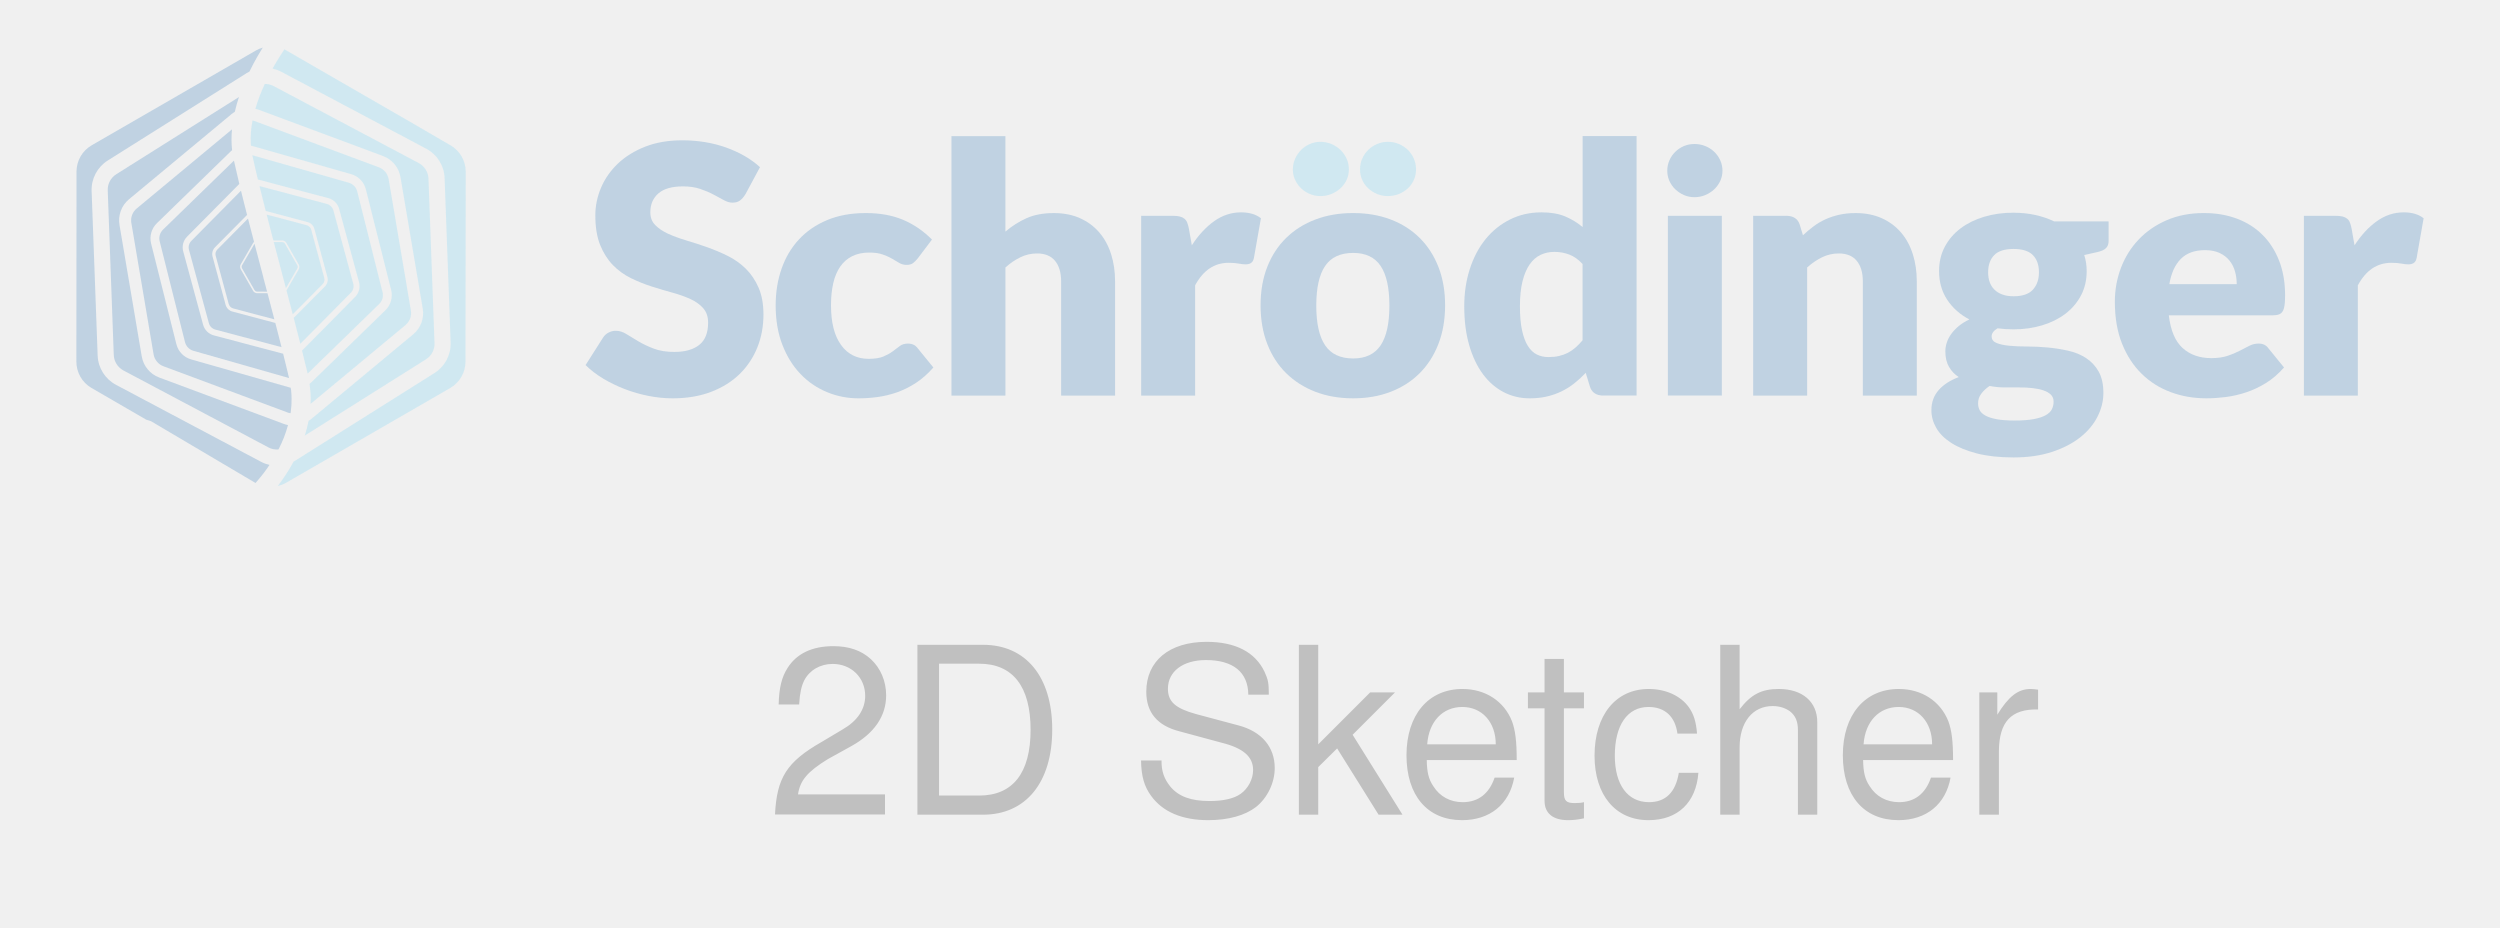
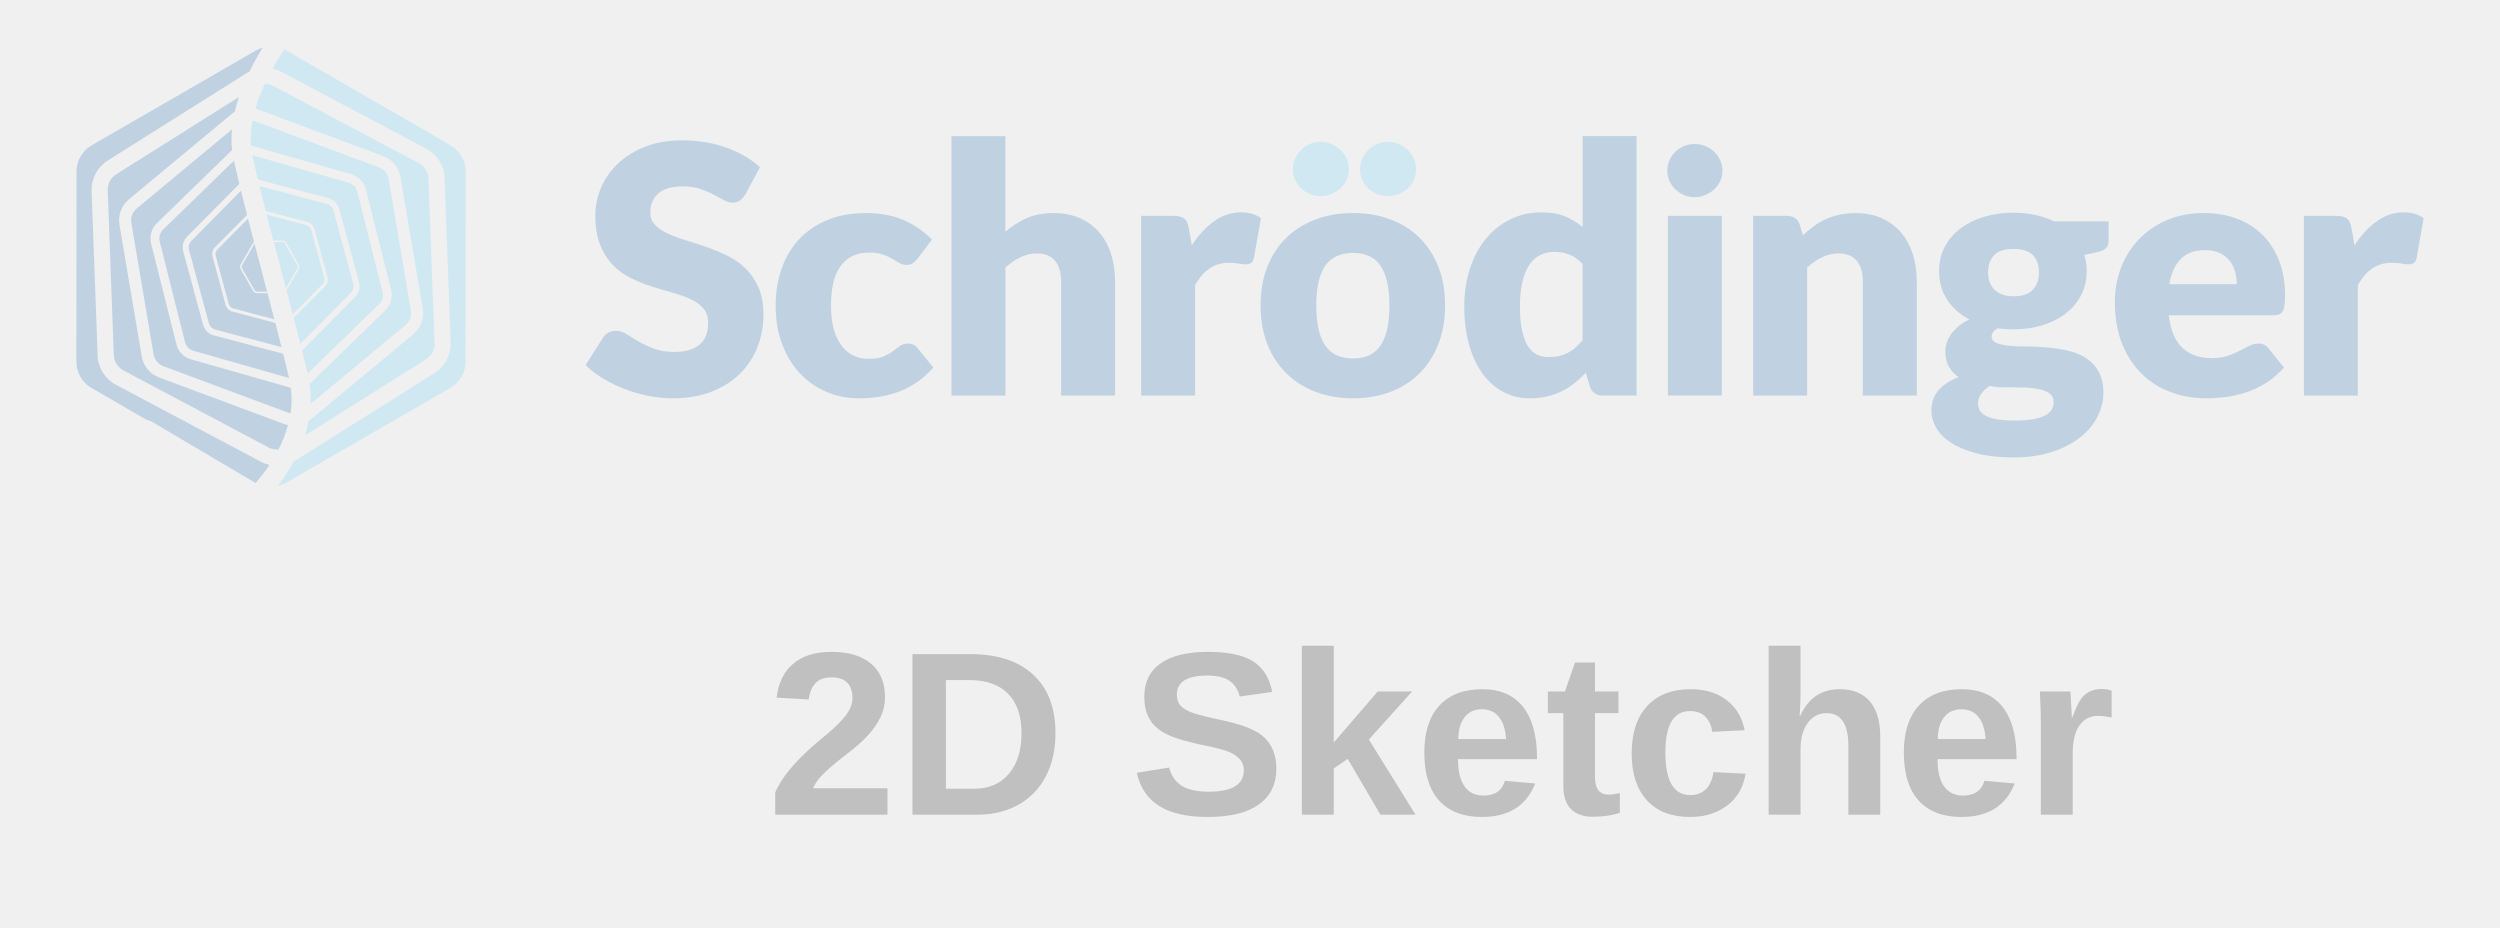
<svg xmlns="http://www.w3.org/2000/svg" id="Layer_1" viewBox="0 0 171.519 63.636">
  <defs>
-     <style>.cls-1{fill:none;}.cls-2{fill:#005baa;}.cls-3{fill:#fff;}.cls-4{fill:#52caf5;}.cls-5{opacity:.2;}.cls-6{font-family:Helvetica-Bold, Helvetica;font-size:16px;}</style>
+     <style>.cls-1{fill:none;}.cls-2{fill:#005baa;}.cls-3{fill:#fff;}.cls-4{fill:#52caf5;}.cls-5{opacity:.2;}.cls-6{font-family:Arial;font-weight:bold;font-size:16px;}</style>
  </defs>
  <g class="cls-5">
    <g>
      <g>
        <path class="cls-2" d="M51.138,13.333c-.119,.191-.245,.333-.376,.428-.132,.095-.301,.143-.508,.143-.183,0-.38-.057-.591-.172-.211-.115-.45-.244-.717-.387-.267-.143-.571-.271-.913-.386-.343-.115-.733-.172-1.171-.172-.756,0-1.319,.16-1.69,.481-.37,.321-.555,.755-.555,1.302,0,.349,.112,.638,.334,.868,.223,.23,.516,.428,.878,.595,.362,.166,.776,.319,1.242,.458s.941,.293,1.427,.463c.485,.171,.961,.371,1.427,.601,.466,.23,.879,.523,1.242,.88,.362,.357,.655,.791,.878,1.302s.334,1.128,.334,1.849c0,.8-.139,1.55-.418,2.247-.279,.697-.683,1.306-1.212,1.825-.53,.519-1.182,.927-1.958,1.225-.776,.297-1.658,.446-2.645,.446-.541,0-1.092-.056-1.654-.166-.561-.111-1.105-.267-1.63-.47-.526-.202-1.019-.442-1.481-.719-.462-.277-.864-.587-1.206-.927l1.194-1.878c.087-.143,.211-.258,.37-.345,.159-.087,.33-.131,.513-.131,.239,0,.479,.076,.723,.226,.243,.151,.517,.318,.824,.5,.306,.182,.659,.349,1.057,.5,.398,.151,.868,.226,1.409,.226,.732,0,1.302-.16,1.708-.482,.406-.321,.609-.83,.609-1.528,0-.404-.112-.733-.334-.987s-.516-.464-.878-.63c-.362-.166-.774-.313-1.236-.44-.462-.126-.935-.267-1.421-.422-.486-.154-.96-.345-1.421-.571-.462-.226-.874-.523-1.236-.892-.362-.369-.655-.829-.878-1.379s-.334-1.231-.334-2.039c0-.65,.132-1.284,.394-1.902,.263-.618,.649-1.169,1.158-1.653,.51-.484,1.135-.87,1.875-1.16s1.589-.434,2.544-.434c.533,0,1.053,.042,1.558,.125,.505,.083,.985,.206,1.439,.368s.878,.357,1.272,.583,.746,.482,1.057,.767l-1.003,1.867Z" />
        <path class="cls-2" d="M62.96,17.733c-.112,.135-.219,.242-.323,.321-.104,.079-.251,.119-.442,.119-.183,0-.348-.044-.496-.131-.147-.087-.312-.184-.495-.292-.183-.107-.398-.204-.645-.291-.247-.087-.553-.131-.919-.131-.454,0-.846,.083-1.176,.249-.331,.166-.603,.405-.818,.714-.215,.309-.374,.688-.478,1.136-.104,.448-.155,.953-.155,1.516,0,1.181,.229,2.088,.687,2.723,.458,.635,1.088,.952,1.893,.952,.43,0,.77-.053,1.021-.161,.251-.107,.464-.226,.639-.356s.336-.252,.484-.363c.147-.111,.333-.166,.555-.166,.294,0,.517,.107,.669,.321l1.075,1.319c-.382,.436-.784,.791-1.206,1.065-.422,.273-.854,.487-1.296,.642-.442,.154-.886,.261-1.332,.321s-.88,.089-1.302,.089c-.756,0-1.479-.143-2.167-.428-.689-.286-1.294-.699-1.815-1.243-.521-.543-.935-1.211-1.242-2.004-.306-.792-.46-1.696-.46-2.711,0-.888,.133-1.718,.4-2.491,.267-.773,.661-1.443,1.182-2.009,.521-.567,1.166-1.013,1.935-1.338s1.658-.488,2.669-.488c.971,0,1.823,.154,2.556,.464,.732,.309,1.393,.761,1.982,1.356l-.979,1.296Z" />
        <path class="cls-2" d="M65.277,27.138V9.338h3.702v6.552c.446-.381,.929-.688,1.451-.921,.521-.234,1.144-.351,1.869-.351,.676,0,1.276,.117,1.797,.351,.521,.234,.961,.558,1.32,.975,.358,.416,.629,.912,.812,1.486s.275,1.199,.275,1.873v7.836h-3.702v-7.836c0-.602-.139-1.071-.418-1.409-.279-.337-.689-.505-1.23-.505-.406,0-.788,.087-1.146,.261-.358,.174-.701,.408-1.027,.702v8.787h-3.702Z" />
        <path class="cls-2" d="M78.293,27.138V14.807h2.197c.183,0,.336,.016,.46,.048,.123,.032,.227,.082,.31,.149s.147,.157,.191,.267c.044,.111,.082,.246,.114,.405l.203,1.153c.454-.697,.963-1.249,1.529-1.653,.565-.405,1.182-.607,1.851-.607,.565,0,1.019,.135,1.361,.405l-.478,2.711c-.032,.167-.096,.283-.191,.351s-.223,.101-.382,.101c-.135,0-.294-.018-.478-.053-.183-.036-.414-.053-.693-.053-.972,0-1.736,.515-2.293,1.546v7.562h-3.702Z" />
        <path class="cls-2" d="M92.839,14.617c.939,0,1.795,.147,2.568,.44,.772,.293,1.435,.714,1.988,1.26,.553,.547,.983,1.211,1.29,1.992,.306,.781,.46,1.659,.46,2.634,0,.983-.153,1.869-.46,2.657-.306,.789-.736,1.459-1.29,2.01-.553,.551-1.216,.975-1.988,1.272-.772,.297-1.628,.446-2.568,.446-.948,0-1.809-.148-2.586-.446-.776-.298-1.445-.722-2.006-1.272-.561-.551-.995-1.221-1.302-2.01-.307-.788-.46-1.674-.46-2.657,0-.975,.153-1.853,.46-2.634,.306-.78,.74-1.445,1.302-1.992,.561-.547,1.23-.967,2.006-1.26s1.638-.44,2.586-.44Zm0,9.976c.852,0,1.479-.299,1.881-.898,.402-.598,.603-1.508,.603-2.728s-.201-2.128-.603-2.723c-.402-.595-1.029-.892-1.881-.892-.876,0-1.517,.297-1.923,.892-.406,.595-.609,1.502-.609,2.723s.203,2.13,.609,2.728c.406,.599,1.047,.898,1.923,.898Z" />
        <path class="cls-2" d="M109.987,27.138c-.231,0-.424-.051-.579-.154-.155-.103-.265-.258-.328-.464l-.287-.939c-.247,.261-.506,.5-.776,.714-.271,.214-.563,.398-.878,.553-.315,.154-.653,.273-1.015,.356-.362,.083-.754,.125-1.176,.125-.645,0-1.242-.143-1.791-.428-.549-.286-1.023-.698-1.421-1.237s-.711-1.199-.937-1.98c-.227-.78-.34-1.671-.34-2.669,0-.92,.127-1.774,.382-2.563,.255-.788,.615-1.47,1.081-2.045,.466-.575,1.025-1.024,1.678-1.35s1.373-.488,2.162-.488c.637,0,1.176,.093,1.618,.279,.442,.186,.842,.43,1.2,.731v-6.242h3.702V27.138h-2.293Zm-3.75-2.64c.271,0,.515-.025,.734-.077,.219-.051,.42-.125,.603-.22,.183-.095,.356-.214,.519-.356,.163-.143,.324-.309,.484-.5v-5.232c-.286-.309-.591-.525-.913-.648-.323-.123-.663-.184-1.021-.184-.342,0-.657,.068-.943,.202-.287,.135-.536,.35-.746,.648-.211,.297-.376,.684-.496,1.159-.119,.476-.179,1.05-.179,1.724,0,.65,.048,1.197,.143,1.641s.229,.803,.4,1.076c.171,.274,.376,.47,.615,.589s.505,.178,.8,.178Z" />
        <path class="cls-2" d="M118.174,11.714c0,.249-.051,.482-.152,.701-.101,.218-.24,.41-.415,.575s-.38,.296-.612,.393c-.233,.097-.481,.146-.744,.146-.257,0-.496-.049-.719-.146-.223-.098-.42-.229-.592-.393s-.307-.356-.405-.575c-.098-.218-.147-.452-.147-.701,0-.256,.049-.494,.147-.716,.098-.222,.233-.417,.405-.585s.369-.299,.592-.393c.223-.094,.462-.141,.719-.141,.263,0,.511,.047,.744,.141,.233,.094,.437,.225,.612,.393s.314,.363,.415,.585c.101,.222,.152,.46,.152,.716Zm-.043,3.093v12.331h-3.702V14.807h3.702Z" />
        <path class="cls-2" d="M120.28,27.138V14.807h2.293c.231,0,.424,.052,.579,.155,.155,.103,.264,.258,.328,.463l.215,.714c.239-.222,.485-.428,.74-.618,.255-.19,.527-.35,.818-.481,.29-.131,.605-.234,.944-.309,.338-.075,.706-.113,1.105-.113,.676,0,1.276,.117,1.797,.351,.521,.234,.961,.558,1.32,.975,.358,.416,.629,.912,.812,1.486s.275,1.199,.275,1.873v7.836h-3.702v-7.836c0-.602-.139-1.071-.418-1.409-.279-.337-.689-.505-1.23-.505-.406,0-.788,.087-1.146,.261-.358,.174-.701,.408-1.027,.702v8.787h-3.702Z" />
        <path class="cls-2" d="M138.145,14.594c.525,0,1.021,.052,1.487,.154,.466,.103,.897,.25,1.296,.44h3.738v1.344c0,.206-.058,.368-.173,.487-.116,.119-.313,.21-.591,.274l-.907,.202c.111,.357,.167,.725,.167,1.106,0,.618-.129,1.173-.388,1.665s-.613,.909-1.063,1.254c-.45,.345-.981,.611-1.594,.797-.613,.186-1.27,.279-1.97,.279-.39,0-.757-.024-1.099-.071-.271,.16-.406,.344-.406,.552s.109,.358,.328,.45c.219,.092,.508,.156,.866,.192,.358,.036,.768,.054,1.23,.054,.462,0,.932,.022,1.409,.066s.947,.117,1.409,.221c.462,.103,.872,.27,1.23,.501s.647,.539,.866,.925c.219,.386,.328,.877,.328,1.473,0,.557-.135,1.101-.406,1.634-.271,.532-.669,1.006-1.194,1.419-.526,.413-1.17,.745-1.935,.996s-1.64,.376-2.627,.376c-.972,0-1.809-.092-2.514-.274-.705-.182-1.29-.423-1.756-.72-.466-.298-.81-.641-1.033-1.03s-.334-.793-.334-1.214c0-.548,.167-1.01,.502-1.387,.334-.376,.792-.672,1.373-.887-.279-.182-.501-.415-.668-.701-.167-.285-.251-.645-.251-1.08,0-.182,.032-.374,.096-.576s.163-.398,.299-.588c.135-.19,.306-.372,.513-.547,.207-.174,.454-.328,.74-.463-.645-.341-1.152-.793-1.523-1.356s-.555-1.217-.555-1.962c0-.618,.131-1.175,.394-1.671,.263-.495,.623-.915,1.081-1.26,.458-.345,.997-.61,1.618-.797,.621-.186,1.294-.279,2.018-.279Zm2.747,12.97c0-.203-.062-.365-.185-.485-.123-.121-.29-.219-.501-.292s-.458-.126-.74-.158c-.283-.032-.587-.049-.913-.049h-1.015c-.35,0-.697-.034-1.039-.101-.231,.159-.42,.336-.567,.53-.147,.195-.221,.415-.221,.662,0,.175,.038,.334,.113,.477s.209,.266,.4,.369c.191,.103,.448,.185,.77,.245,.323,.059,.73,.089,1.224,.089,.533,0,.971-.032,1.313-.097s.615-.153,.818-.267c.203-.113,.344-.249,.424-.407,.08-.158,.119-.33,.119-.516Zm-2.747-7.238c.613,0,1.057-.153,1.331-.458s.412-.699,.412-1.183c0-.5-.137-.892-.412-1.177s-.718-.428-1.331-.428-1.057,.143-1.332,.428-.412,.678-.412,1.177c0,.238,.034,.456,.101,.654,.068,.198,.173,.37,.317,.517,.143,.147,.324,.262,.543,.345s.48,.125,.782,.125Z" />
        <path class="cls-2" d="M151.21,14.617c.82,0,1.57,.127,2.251,.381,.681,.254,1.266,.622,1.755,1.106,.49,.484,.872,1.076,1.147,1.778,.275,.701,.412,1.496,.412,2.384,0,.278-.012,.503-.036,.678s-.067,.313-.131,.416c-.064,.103-.15,.174-.257,.214-.107,.039-.244,.059-.412,.059h-7.141c.119,1.03,.434,1.777,.943,2.241,.509,.463,1.166,.696,1.97,.696,.43,0,.801-.052,1.111-.155,.31-.103,.586-.218,.829-.345s.467-.242,.669-.345c.203-.103,.415-.154,.639-.154,.294,0,.517,.107,.668,.321l1.075,1.319c-.382,.436-.794,.791-1.236,1.065-.443,.273-.896,.487-1.361,.642-.467,.154-.932,.261-1.397,.321-.466,.059-.91,.089-1.332,.089-.868,0-1.682-.14-2.442-.422-.76-.281-1.425-.699-1.994-1.255-.569-.555-1.019-1.244-1.35-2.069-.33-.824-.495-1.783-.495-2.878,0-.824,.141-1.605,.424-2.342,.282-.737,.689-1.383,1.218-1.938,.529-.555,1.17-.995,1.923-1.32,.752-.325,1.602-.488,2.55-.488Zm.072,2.545c-.709,0-1.262,.2-1.66,.6-.398,.401-.661,.977-.788,1.73h4.622c0-.293-.038-.579-.114-.856-.075-.278-.199-.525-.37-.743-.171-.218-.396-.394-.675-.529s-.617-.202-1.015-.202Z" />
        <path class="cls-2" d="M158.065,27.138V14.807h2.197c.183,0,.336,.016,.459,.048,.124,.032,.227,.082,.311,.149s.147,.157,.191,.267c.044,.111,.081,.246,.113,.405l.203,1.153c.454-.697,.963-1.249,1.529-1.653,.565-.405,1.182-.607,1.851-.607,.565,0,1.019,.135,1.361,.405l-.478,2.711c-.032,.167-.096,.283-.191,.351s-.223,.101-.382,.101c-.136,0-.295-.018-.478-.053-.183-.036-.414-.053-.693-.053-.972,0-1.736,.515-2.293,1.546v7.562h-3.702Z" />
      </g>
      <path class="cls-4" d="M92.544,11.627c0,.255-.052,.494-.155,.716-.104,.223-.244,.416-.424,.579-.179,.163-.386,.292-.621,.388-.235,.095-.487,.143-.758,.143-.255,0-.495-.048-.722-.143-.227-.096-.426-.225-.597-.388-.171-.163-.308-.356-.412-.579-.104-.222-.155-.461-.155-.716,0-.262,.052-.509,.155-.74,.103-.23,.24-.431,.412-.603,.171-.171,.37-.306,.597-.405,.227-.099,.468-.149,.722-.149,.271,0,.523,.05,.758,.149,.235,.1,.442,.235,.621,.405,.179,.171,.32,.372,.424,.603,.103,.231,.155,.477,.155,.74Z" />
      <path class="cls-4" d="M97.152,11.627c0,.255-.05,.494-.149,.716-.1,.223-.237,.416-.412,.579s-.38,.292-.615,.388c-.235,.095-.488,.143-.758,.143-.263,0-.509-.048-.74-.143-.231-.096-.434-.225-.609-.388-.175-.163-.312-.356-.412-.579-.1-.222-.149-.461-.149-.716,0-.262,.05-.509,.149-.74,.1-.23,.237-.431,.412-.603,.175-.171,.378-.306,.609-.405,.231-.099,.477-.149,.74-.149,.27,0,.523,.05,.758,.149,.234,.1,.439,.235,.615,.405,.175,.171,.312,.372,.412,.603,.099,.231,.149,.477,.149,.74Z" />
      <g>
        <path class="cls-1" d="M15.918,8.875l-0,0c-.021,.234-.033,.468-.032,.703-0-.235,.011-.469,.032-.703Z" />
        <path class="cls-1" d="M21.307,27.712l.002-.001c.006-.128,.011-.256,.011-.386,.001,.131-.006,.259-.013,.388Z" />
        <path class="cls-1" d="M15.927,10.308c-.028-.236-.04-.473-.041-.71,.002,.237,.013,.475,.04,.711,0-0,.001-.001,.001-.001Z" />
        <path class="cls-1" d="M19.126,33.253c.296-.389,.668-.93,1.024-1.592-.001,0-.001,.001-.001,.001-.355,.662-.727,1.202-1.022,1.592Z" />
        <path class="cls-1" d="M16.112,7.673c.08-.347,.176-.687,.286-1.018l-.001,0c-.11,.331-.207,.671-.287,1.018,.001-0,.001-.001,.002-.001Z" />
        <path class="cls-1" d="M21.167,28.878c-.068,.348-.156,.684-.26,1.007h0c.103-.323,.193-.659,.261-1.008-0,0-.001,.001-.001,.001Z" />
        <path class="cls-4" d="M28.192,21.31l-1.527-9.019c-.063-.37-.32-.681-.671-.812l-8.553-3.184c-.037-.014-.076-.022-.115-.031,0,0,0,0,0,0-.027,.14-.05,.28-.07,.42-.002,.013-.003,.026-.005,.039-.018,.135-.033,.27-.042,.405-.001,.008-.001,.017-.001,.025-.014,.209-.013,.418-.005,.625,.002,.046,.003,.091,.006,.137,.002,.028,.008,.054,.011,.082,.014,.002,.027,.002,.041,.006l6.834,1.947c.494,.141,.879,.538,1.005,1.038l1.735,6.908c.126,.5-.026,1.033-.395,1.392l-5.099,4.961c-.033,.032-.07,.056-.105,.084,0,0,0,0,0,0,.02,.137,.037,.272,.048,.407,.02,.197,.034,.393,.035,.584,.001,.13-.005,.258-.011,.386l6.517-5.412c.288-.24,.428-.618,.366-.989Z" />
        <path class="cls-4" d="M20.4,18.201l-.85-1.483c-.039-.068-.111-.109-.189-.11l-.579-.001s0,0,0,0c.181,.693,.366,1.396,.55,2.094,.094,.357,.189,.715,.283,1.072l0,.001,.784-1.354c.039-.067,.039-.151,.001-.219Z" />
        <path class="cls-4" d="M22.248,19.068l-.895-3.308c-.041-.15-.16-.269-.31-.309l-2.749-.729c0,.001,.001,.002,.001,.003,.147,.576,.301,1.169,.458,1.772l.608,.001c.117-0,.226,.063,.284,.165l.85,1.484c.058,.102,.058,.228-.001,.33l-.839,1.451c.145,.55,.288,1.097,.428,1.633l.001,.003,2.053-2.07c.11-.111,.152-.274,.112-.424Z" />
        <path class="cls-4" d="M24.077,20.079c.158-.159,.219-.394,.161-.611l-1.365-5.032c-.059-.217-.23-.387-.447-.445l-4.621-1.223c.064,.263,.132,.534,.201,.811,.006,.024,.012,.047,.018,.071,.067,.268,.136,.542,.208,.823,0,.001,.001,.002,.001,.003l2.868,.761c.227,.06,.406,.238,.467,.465l.895,3.308c.062,.226-.003,.471-.168,.638h-0s-2.145,2.163-2.145,2.163c0,.001,0,.001,.001,.002,.158,.61,.31,1.202,.453,1.767,.001,.002,.001,.004,.002,.006l3.473-3.508Z" />
        <path class="cls-4" d="M26.246,20.045l-1.735-6.908c-.073-.289-.296-.52-.582-.602l-6.617-1.885c.104,.488,.233,1.048,.381,1.663,0,.001,0,.001,0,.002l4.837,1.28c.358,.095,.64,.376,.737,.734l1.365,5.032c.097,.358-.005,.744-.265,1.007l-3.646,3.684c.141,.564,.271,1.094,.386,1.579l4.912-4.778c.214-.208,.301-.517,.228-.807Z" />
        <path class="cls-4" d="M29.811,23.541l-.414-11.288c-.016-.448-.272-.856-.666-1.065l-9.957-5.284c-.185-.098-.39-.147-.594-.146-.005,0-.01,.002-.014,.002-.009,.019-.018,.039-.027,.059-.11,.241-.219,.492-.32,.755-.002,.004-.003,.009-.005,.013-.108,.282-.208,.573-.295,.873,0,0,0,0,0,0,.07,.017,.14,.037,.208,.062l8.553,3.184c.626,.233,1.084,.788,1.196,1.448l1.527,9.019c.112,.66-.138,1.335-.652,1.762l-7.026,5.835c-.049,.041-.103,.072-.155,.107-.068,.348-.157,.684-.261,1.008l8.317-5.233c.378-.238,.603-.664,.587-1.111Z" />
        <path class="cls-4" d="M30.914,9.972l-.601-.348-1.883-1.097L19.514,3.384l-.246,.373c-.034,.052-.072,.112-.114,.178-.084,.133-.182,.294-.289,.478-.053,.092-.109,.189-.166,.291-0,0-0,.001-.001,.001,.204,.045,.404,.117,.593,.217l9.957,5.284c.743,.394,1.224,1.162,1.254,2.005l.414,11.288c.031,.843-.392,1.644-1.105,2.092l-9.543,6.004c-.039,.024-.08,.042-.12,.064-.356,.662-.728,1.204-1.024,1.592-.023,.03-.047,.063-.069,.092,.199-.045,.393-.117,.575-.222l11.261-6.501c.645-.371,1.046-1.066,1.046-1.812l.016-13.027c.001-.746-.397-1.436-1.041-1.811Z" />
        <path class="cls-2" d="M16.61,18.194c-.039,.067-.039,.151-.001,.22l.85,1.483c.039,.068,.111,.11,.189,.11l.676,.002v-.001c-.084-.316-.168-.633-.252-.948l-.011-.061c-.2-.758-.402-1.523-.598-2.275-0-.001-0-.001-0-.002l-.853,1.473Z" />
        <path class="cls-2" d="M9.011,15.296l1.527,9.019c.063,.37,.32,.681,.671,.812l8.553,3.184c.056,.021,.114,.029,.171,.039,.002-.016,.008-.031,.01-.048,.021-.146,.036-.294,.047-.444,.005-.063,.007-.126,.009-.189,.005-.105,.006-.211,.006-.318-.001-.073-.001-.146-.005-.22-.005-.109-.015-.218-.025-.328-.006-.066-.016-.133-.025-.199-.003-0-.006-0-.009-.001l-6.834-1.948c-.494-.141-.879-.538-1.005-1.038l-1.735-6.908c-.125-.499,.026-1.033,.394-1.392l5.099-4.96c.019-.019,.044-.03,.064-.048-.028-.236-.038-.473-.04-.711,0-.007,0-.013,0-.02-.001-.235,.01-.469,.032-.703l-6.54,5.431c-.289,.24-.429,.619-.366,.989Z" />
        <path class="cls-2" d="M12.965,17.138l1.365,5.032c.059,.216,.23,.387,.447,.445l4.537,1.201c-0-.001-.001-.002-.001-.004-.064-.253-.13-.512-.197-.775-.004-.016-.008-.032-.012-.048-.07-.272-.141-.548-.214-.827-.001-.002-.001-.004-.002-.006l-2.943-.781c-.227-.059-.406-.238-.467-.466l-.895-3.307c-.061-.227,.004-.472,.169-.638l2.199-2.219c-0-.001-.001-.002-.001-.003-.071-.276-.138-.544-.205-.81-.004-.018-.009-.036-.013-.053-.069-.273-.134-.537-.198-.795l-3.408,3.444c-.158,.16-.22,.394-.161,.611Z" />
        <path class="cls-2" d="M7.391,13.064l.414,11.289c.016,.448,.272,.855,.666,1.065l9.957,5.284c.211,.112,.446,.153,.677,.136,.019-.038,.038-.076,.057-.114,.106-.215,.21-.437,.303-.673,.002-.004,.004-.009,.005-.013,.109-.279,.208-.571,.29-.875l0-.001c-.097-.019-.193-.043-.286-.078l-8.553-3.184c-.626-.233-1.084-.788-1.196-1.448l-1.527-9.019c-.112-.66,.138-1.335,.652-1.762l7.026-5.835c.073-.061,.151-.114,.232-.162,.08-.347,.177-.688,.287-1.018L7.977,11.954c-.378,.237-.603,.664-.586,1.111Z" />
        <path class="cls-2" d="M14.796,17.545l.895,3.307c.041,.151,.16,.27,.31,.309l2.823,.749c-0-.001-.001-.002-.001-.003-.152-.585-.31-1.183-.468-1.782-.001-.002-.001-.005-.002-.007l-.706-.001c-.117,0-.226-.063-.284-.166l-.85-1.482c-.058-.103-.058-.229,.001-.331l.856-1.479c.015-.025,.04-.04,.06-.06-.143-.546-.281-1.081-.415-1.603l-2.107,2.126c-.11,.111-.153,.273-.112,.424Z" />
        <path class="cls-2" d="M10.956,16.56l1.735,6.908c.072,.289,.295,.52,.582,.601l6.558,1.869c-.059-.253-.122-.519-.19-.797-.002-.008-.004-.016-.006-.024-.066-.273-.136-.557-.209-.849v-0s-4.755-1.258-4.755-1.258c-.358-.095-.64-.376-.737-.733l-1.365-5.032c-.097-.358,.005-.744,.265-1.007l3.584-3.621s0-0,0-0c-.142-.587-.265-1.121-.368-1.597l-4.866,4.734c-.213,.208-.301,.517-.228,.807Z" />
        <path class="cls-2" d="M17.913,32.683c.009-.011,.02-.025,.029-.036,.05-.062,.103-.129,.159-.203,.008-.01,.017-.022,.024-.033,.06-.08,.123-.166,.189-.258,.006-.008,.012-.018,.018-.026,.051-.072,.104-.151,.157-.231-.199-.045-.394-.115-.578-.213l-9.957-5.284c-.743-.394-1.224-1.162-1.254-2.004l-.414-11.289c-.031-.843,.392-1.644,1.104-2.092l9.543-6.004c.058-.036,.119-.066,.179-.097,.006-.011,.011-.021,.017-.033,.085-.173,.169-.339,.253-.497,.007-.014,.015-.029,.022-.043,.09-.169,.179-.33,.266-.479,.005-.009,.01-.018,.016-.027,.072-.124,.141-.239,.207-.348,.033-.054,.064-.103,.095-.154,.013-.021,.028-.045,.04-.065-.162,.046-.321,.11-.471,.197L6.296,9.964c-.645,.371-1.046,1.061-1.047,1.807l-.01,13.033c-.001,.746,.391,1.436,1.035,1.811l3.75,2.174c.108,.037,.222,.074,.33,.106l7.177,4.241,.229-.268c.045-.052,.097-.114,.153-.184Z" />
        <path class="cls-3" d="M20.602,23.581c-.143-.566-.295-1.158-.453-1.767,.158,.61,.31,1.202,.453,1.767Z" />
        <path class="cls-3" d="M19.056,33.345s0,0,0-0c.022-.028,.046-.061,.069-.092-.023,.03-.048,.063-.07,.092Z" />
        <path class="cls-3" d="M17.212,9.996c.002,.001,.005,.001,.007,.001-.002-.028-.009-.054-.011-.082,.002,.027,.001,.054,.004,.081Z" />
        <path class="cls-3" d="M18.163,5.76c-.009,.018-.016,.04-.025,.058,.009-.02,.018-.039,.027-.059-.001,0-.001,0-.002,0Z" />
        <path class="cls-3" d="M18.753,16.497h0c-.157-.603-.311-1.196-.458-1.772,.148,.577,.3,1.167,.458,1.772Z" />
        <path class="cls-3" d="M19.937,28.351c.002-.016,.003-.033,.006-.049-.002,.016-.008,.031-.01,.048,.002,0,.003,.001,.004,.001Z" />
        <polygon class="cls-3" points="19.762 29.162 19.762 29.162 19.762 29.163 19.762 29.162" />
        <path class="cls-3" d="M19.112,30.838c.018-.036,.034-.078,.052-.115-.019,.038-.038,.077-.057,.114,.002-0,.004,.001,.005,0Z" />
        <path class="cls-3" d="M18.492,31.897c-.001-0-.002-.001-.003-.001-.053,.079-.106,.159-.157,.231,.052-.074,.105-.148,.159-.23Z" />
        <path class="cls-3" d="M19.957,26.605c-.002-.001-.004-.001-.006-.001,.008,.066,.018,.133,.025,.199-.006-.066-.01-.132-.019-.198Z" />
      </g>
    </g>
    <text class="cls-6" transform="translate(52.6243 55.8942)">
      <tspan x="0" y="0">2D Sketcher</tspan>
    </text>
  </g>
</svg>
